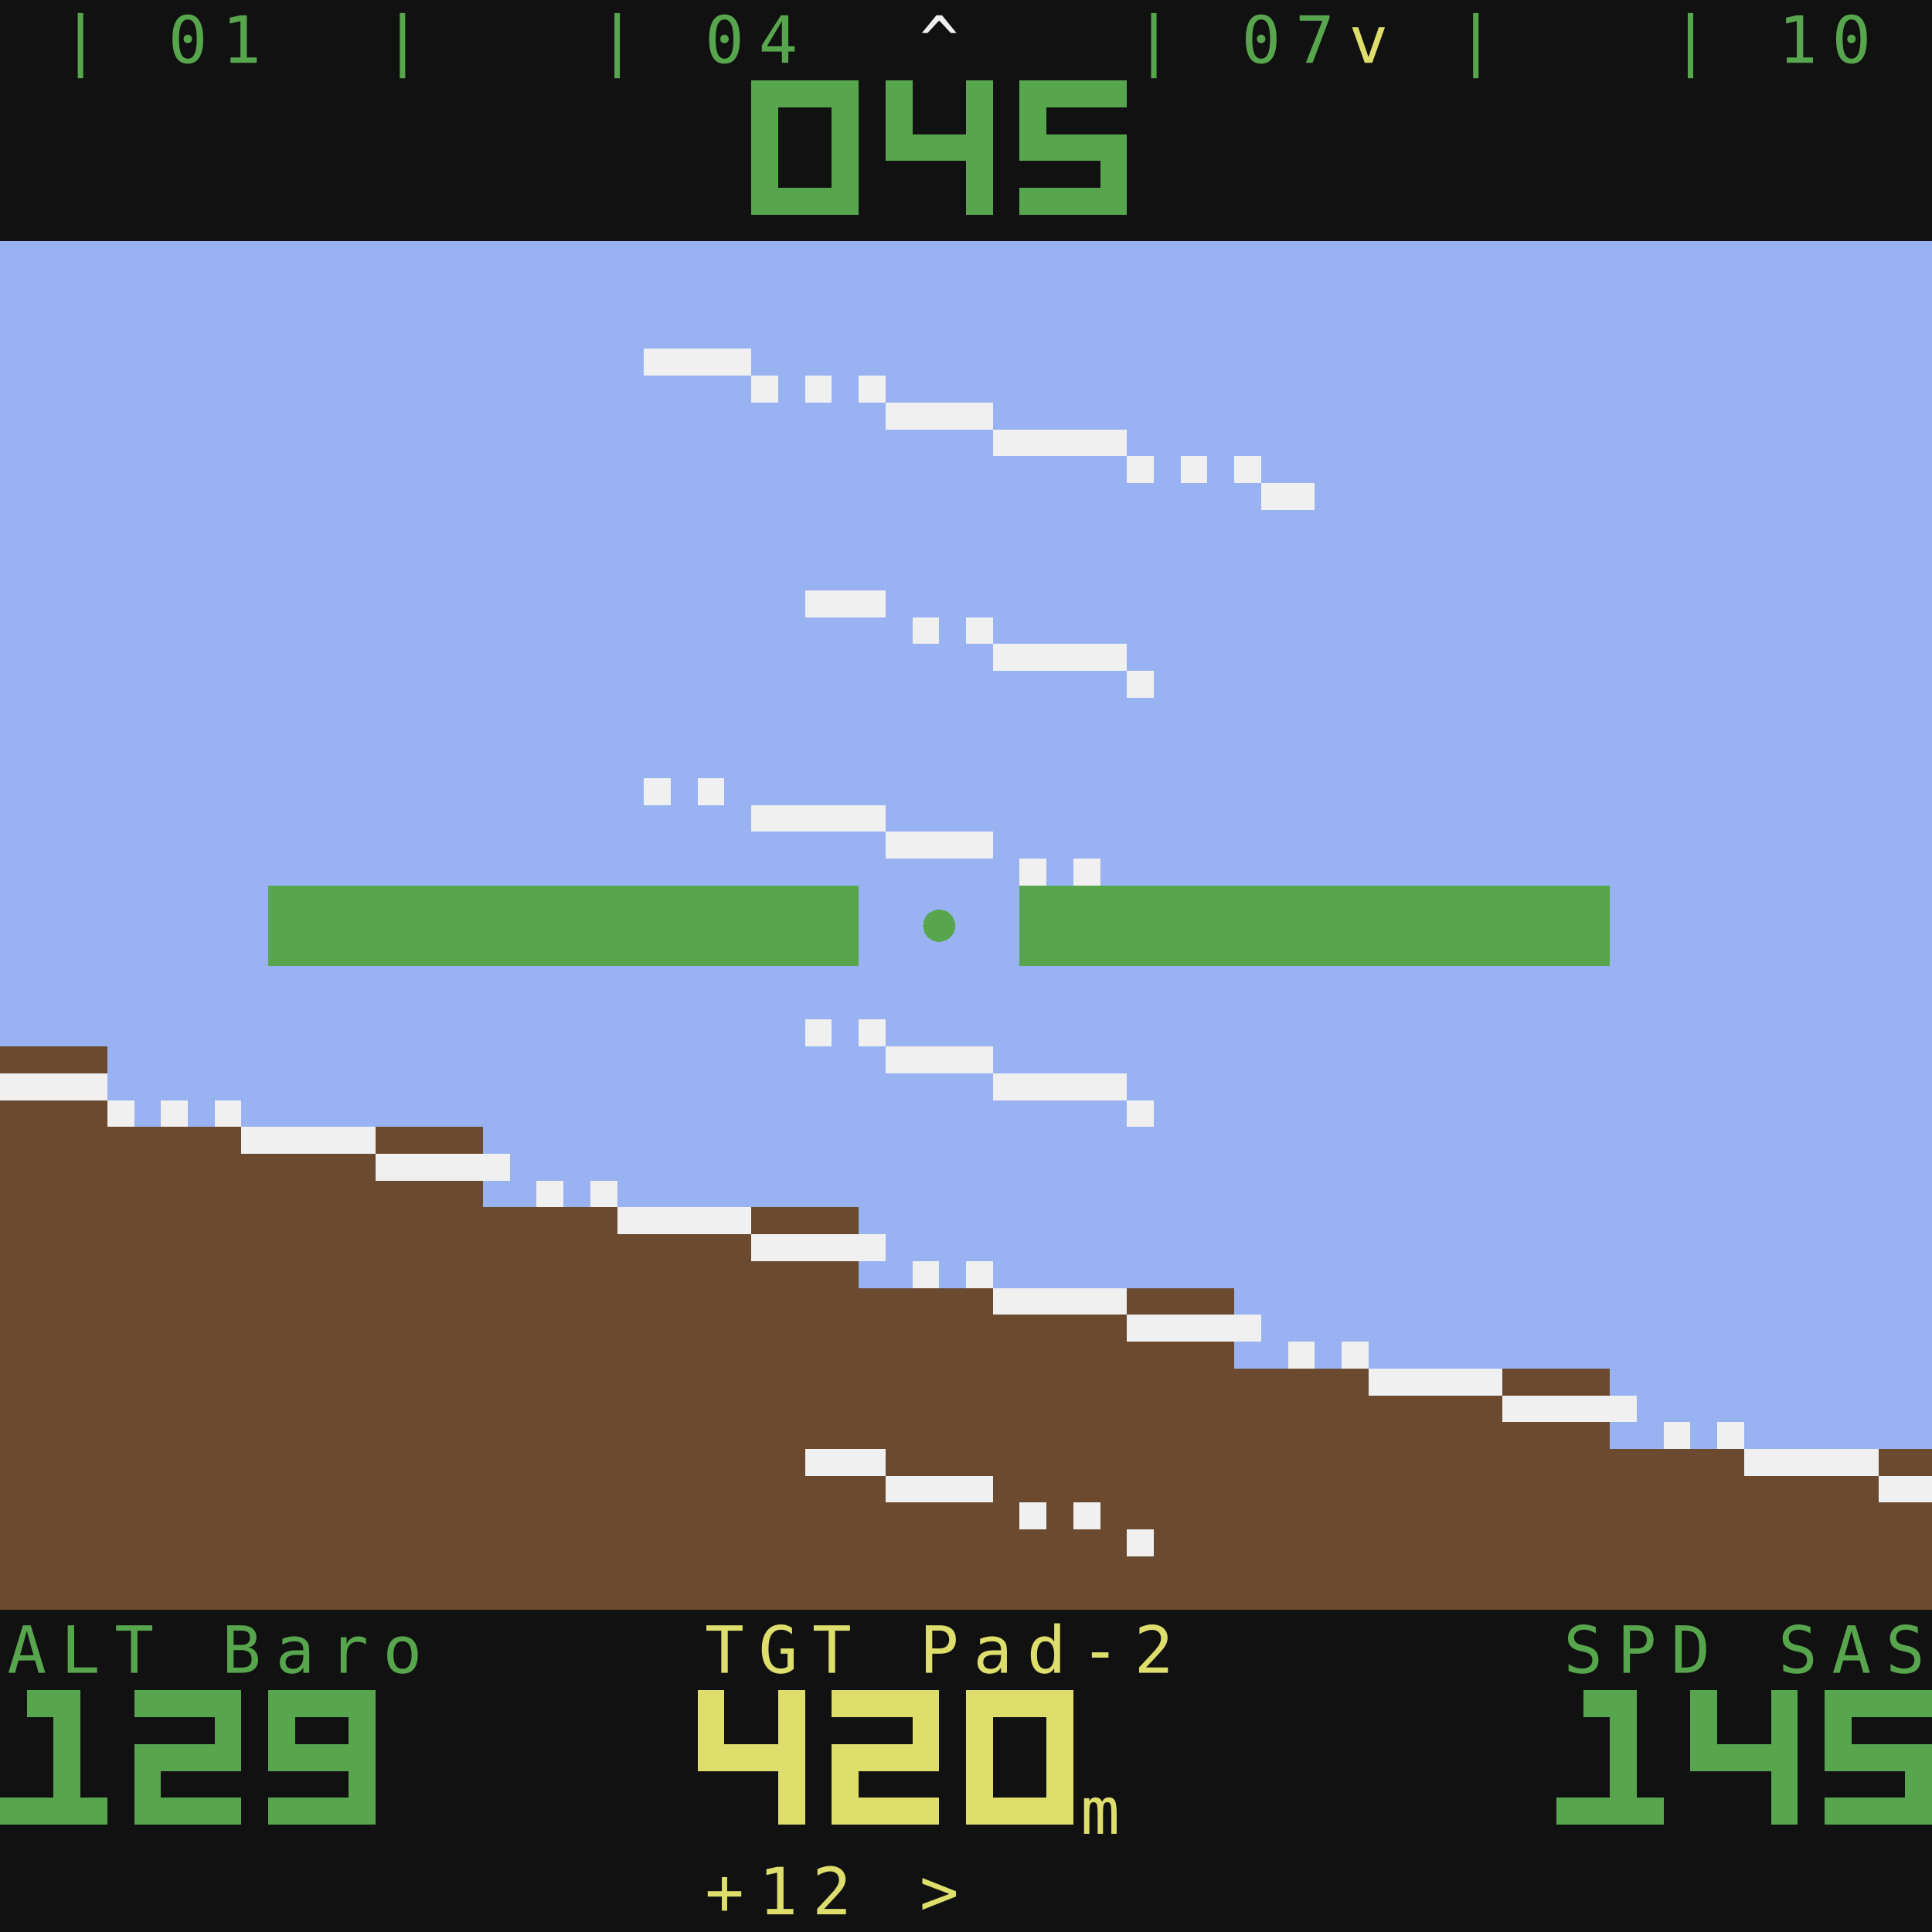
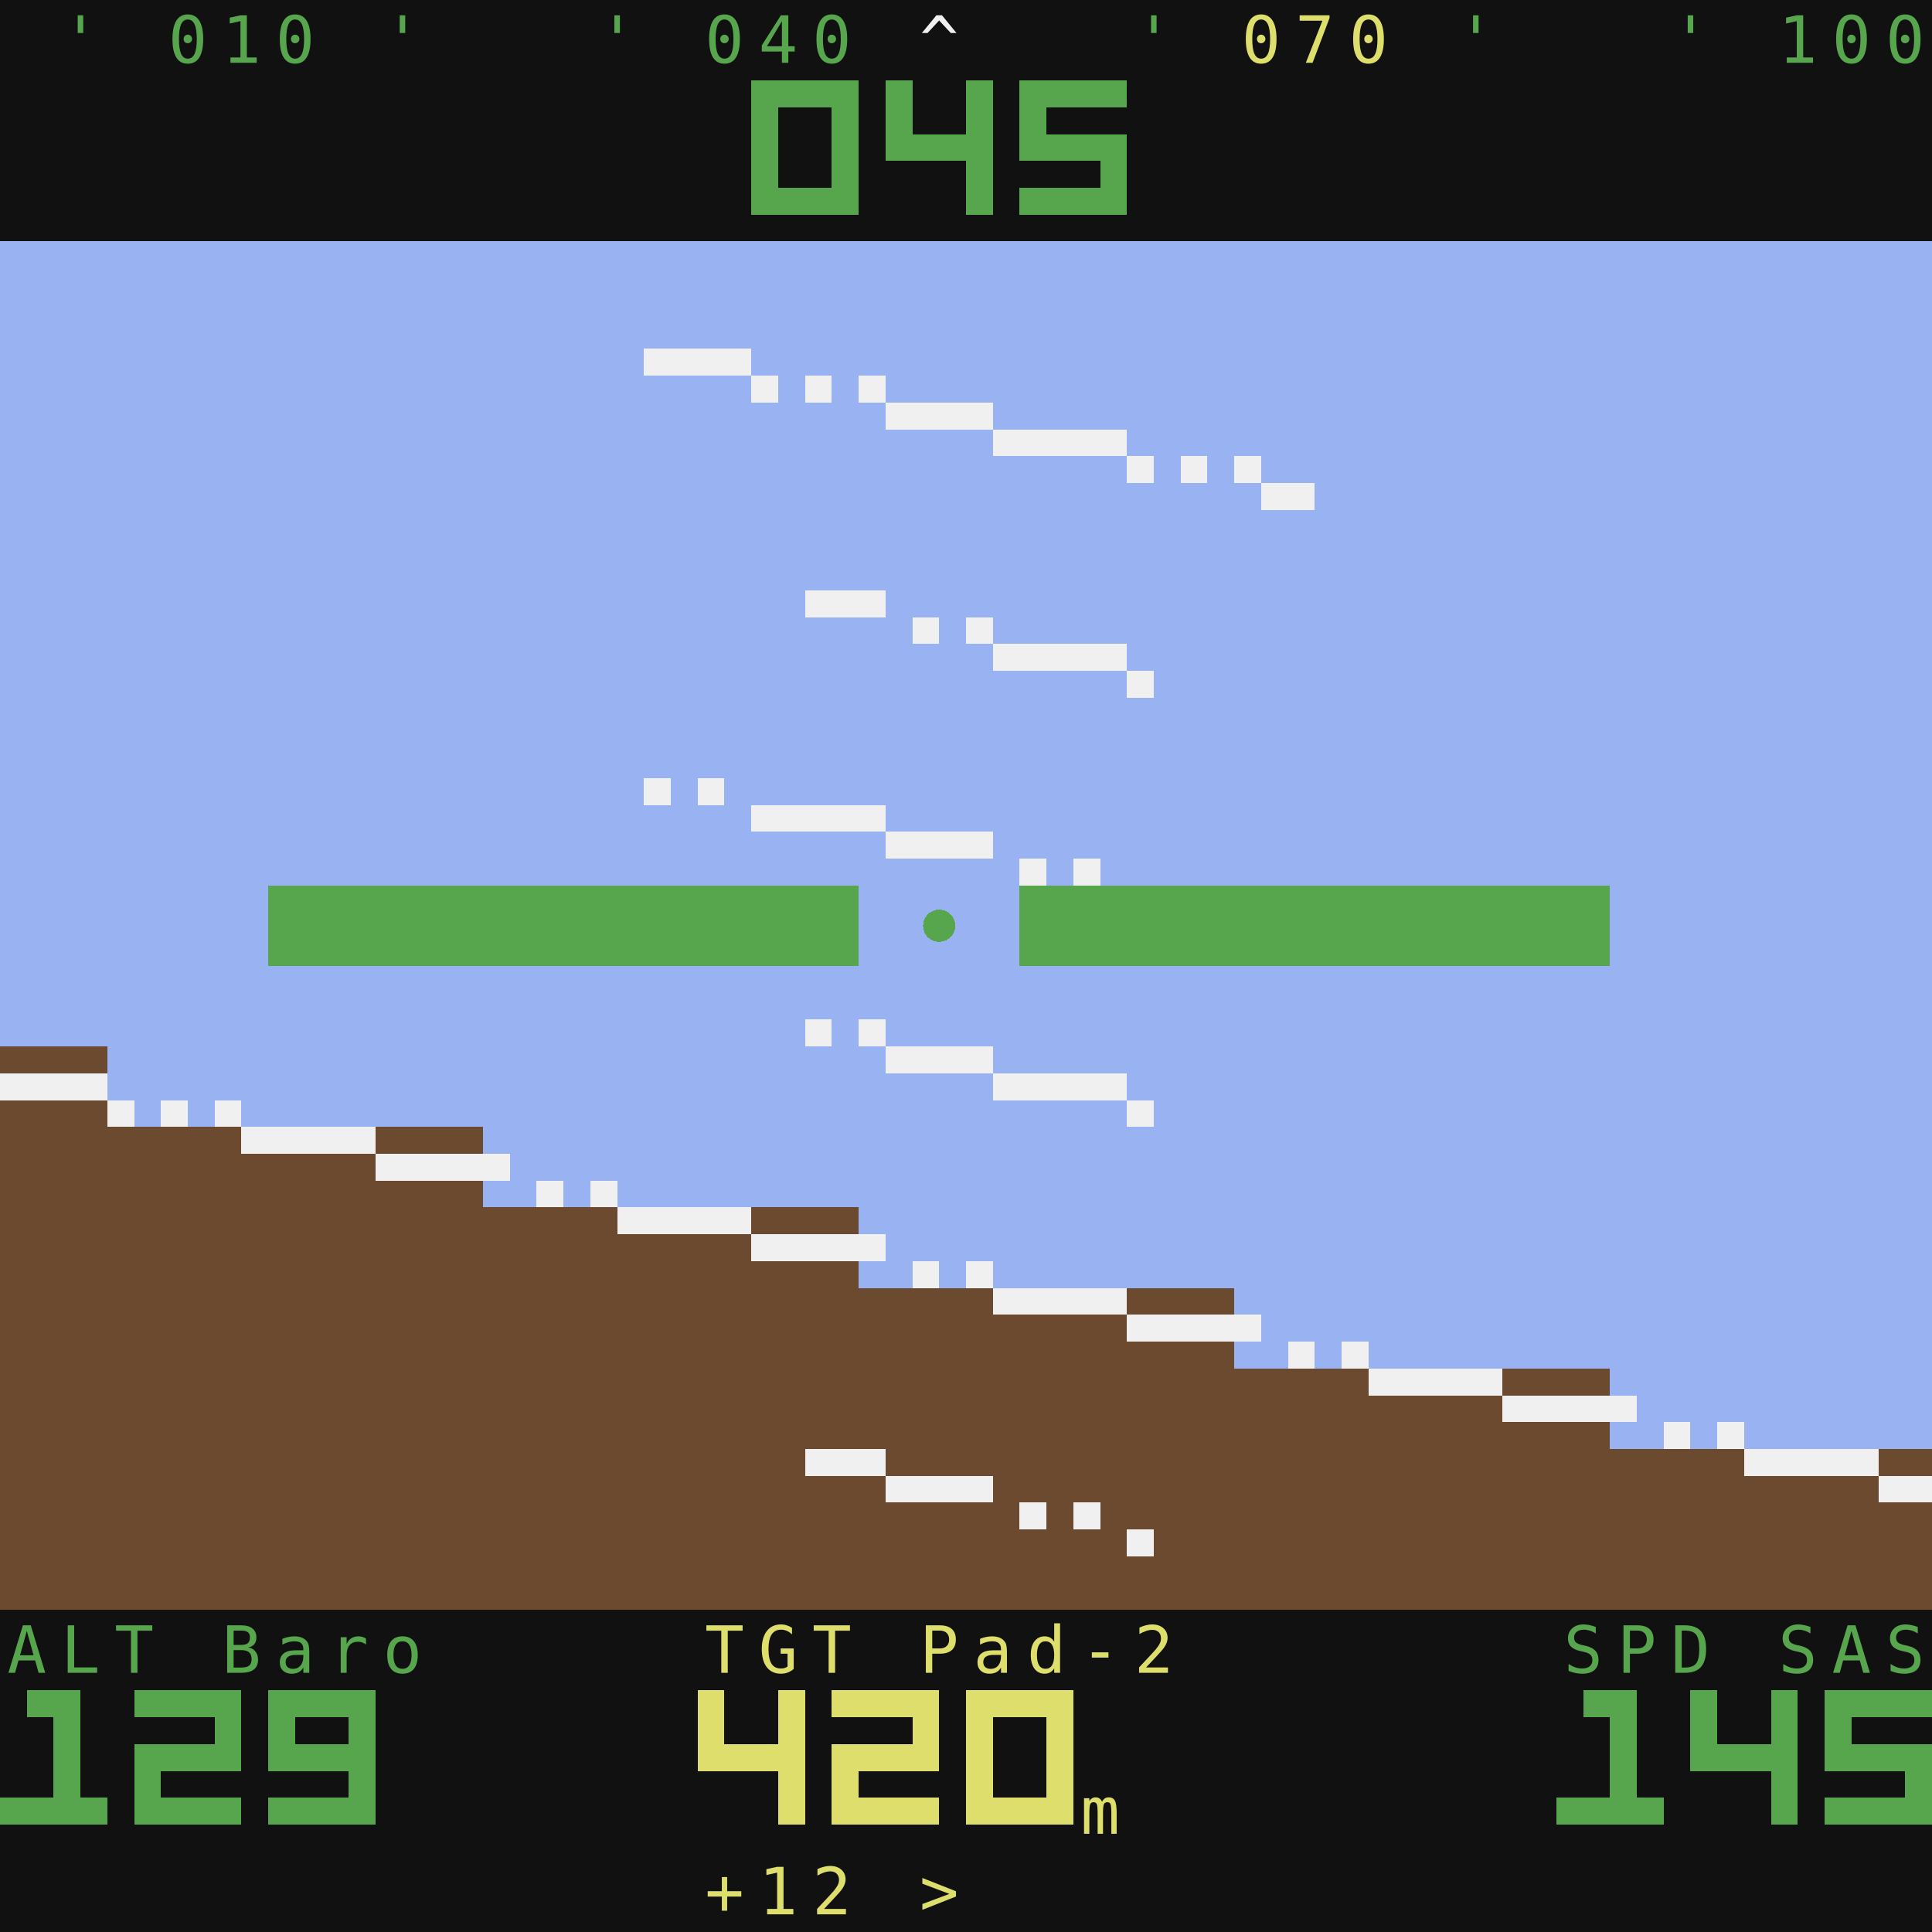
<svg xmlns="http://www.w3.org/2000/svg" width="504" height="504" viewBox="0 0 504 504" font-family="'DejaVu Sans Mono','Consolas',monospace" shape-rendering="crispEdges">
  <rect x="0" y="0" width="504" height="504" fill="#111111" />
  <rect x="0" y="0" width="504" height="21" fill="#111111" />
  <rect x="0" y="21" width="210" height="21" fill="#111111" />
  <rect x="210" y="21" width="42" height="21" fill="#57a64e" />
  <rect x="252" y="21" width="14" height="21" fill="#111111" />
  <rect x="266" y="21" width="28" height="21" fill="#57a64e" />
  <rect x="294" y="21" width="210" height="21" fill="#111111" />
  <rect x="0" y="42" width="504" height="21" fill="#111111" />
  <rect x="0" y="63" width="504" height="21" fill="#99b2f2" />
  <rect x="0" y="84" width="504" height="21" fill="#99b2f2" />
  <rect x="0" y="105" width="504" height="21" fill="#99b2f2" />
  <rect x="0" y="126" width="504" height="21" fill="#99b2f2" />
  <rect x="0" y="147" width="504" height="21" fill="#99b2f2" />
  <rect x="0" y="168" width="504" height="21" fill="#99b2f2" />
  <rect x="0" y="189" width="504" height="21" fill="#99b2f2" />
  <rect x="0" y="210" width="504" height="21" fill="#99b2f2" />
  <rect x="0" y="231" width="70" height="21" fill="#99b2f2" />
  <rect x="70" y="231" width="154" height="21" fill="#57a64e" />
  <rect x="224" y="231" width="42" height="21" fill="#99b2f2" />
  <rect x="266" y="231" width="154" height="21" fill="#57a64e" />
  <rect x="420" y="231" width="84" height="21" fill="#99b2f2" />
  <rect x="0" y="252" width="504" height="21" fill="#99b2f2" />
  <rect x="0" y="273" width="28" height="21" fill="#6b4a2f" />
  <rect x="28" y="273" width="476" height="21" fill="#99b2f2" />
  <rect x="0" y="294" width="126" height="21" fill="#6b4a2f" />
  <rect x="126" y="294" width="378" height="21" fill="#99b2f2" />
  <rect x="0" y="315" width="224" height="21" fill="#6b4a2f" />
  <rect x="224" y="315" width="280" height="21" fill="#99b2f2" />
  <rect x="0" y="336" width="322" height="21" fill="#6b4a2f" />
  <rect x="322" y="336" width="182" height="21" fill="#99b2f2" />
  <rect x="0" y="357" width="420" height="21" fill="#6b4a2f" />
  <rect x="420" y="357" width="84" height="21" fill="#99b2f2" />
  <rect x="0" y="378" width="504" height="21" fill="#6b4a2f" />
  <rect x="0" y="399" width="504" height="21" fill="#6b4a2f" />
  <rect x="0" y="420" width="504" height="21" fill="#111111" />
  <rect x="0" y="441" width="28" height="21" fill="#111111" />
  <rect x="28" y="441" width="28" height="21" fill="#57a64e" />
  <rect x="56" y="441" width="14" height="21" fill="#111111" />
  <rect x="70" y="441" width="28" height="21" fill="#57a64e" />
  <rect x="98" y="441" width="84" height="21" fill="#111111" />
  <rect x="182" y="441" width="56" height="21" fill="#dede6c" />
  <rect x="238" y="441" width="28" height="21" fill="#111111" />
  <rect x="266" y="441" width="14" height="21" fill="#dede6c" />
  <rect x="280" y="441" width="154" height="21" fill="#111111" />
  <rect x="434" y="441" width="28" height="21" fill="#57a64e" />
  <rect x="462" y="441" width="14" height="21" fill="#111111" />
  <rect x="476" y="441" width="28" height="21" fill="#57a64e" />
  <rect x="0" y="462" width="504" height="21" fill="#111111" />
  <rect x="0" y="483" width="504" height="21" fill="#111111" />
  <rect x="196" y="21" width="7" height="7" fill="#57a64e" />
  <rect x="203" y="21" width="7" height="7" fill="#57a64e" />
  <rect x="196" y="28" width="7" height="7" fill="#57a64e" />
  <rect x="196" y="35" width="7" height="7" fill="#57a64e" />
  <rect x="210" y="28" width="7" height="7" fill="#111111" />
  <rect x="210" y="35" width="7" height="7" fill="#111111" />
  <rect x="224" y="21" width="7" height="7" fill="#111111" />
  <rect x="224" y="28" width="7" height="7" fill="#111111" />
  <rect x="224" y="35" width="7" height="7" fill="#111111" />
  <rect x="238" y="21" width="7" height="7" fill="#111111" />
  <rect x="245" y="21" width="7" height="7" fill="#111111" />
  <rect x="238" y="28" width="7" height="7" fill="#111111" />
  <rect x="245" y="28" width="7" height="7" fill="#111111" />
  <rect x="252" y="21" width="7" height="7" fill="#57a64e" />
  <rect x="252" y="28" width="7" height="7" fill="#57a64e" />
  <rect x="252" y="35" width="7" height="7" fill="#57a64e" />
  <rect x="273" y="28" width="7" height="7" fill="#111111" />
  <rect x="280" y="28" width="7" height="7" fill="#111111" />
  <rect x="287" y="28" width="7" height="7" fill="#111111" />
  <rect x="196" y="42" width="7" height="7" fill="#57a64e" />
  <rect x="196" y="49" width="7" height="7" fill="#57a64e" />
  <rect x="203" y="49" width="7" height="7" fill="#57a64e" />
  <rect x="217" y="42" width="7" height="7" fill="#57a64e" />
  <rect x="210" y="49" width="7" height="7" fill="#57a64e" />
  <rect x="217" y="49" width="7" height="7" fill="#57a64e" />
  <rect x="252" y="42" width="7" height="7" fill="#57a64e" />
  <rect x="252" y="49" width="7" height="7" fill="#57a64e" />
  <rect x="266" y="49" width="7" height="7" fill="#57a64e" />
  <rect x="273" y="49" width="7" height="7" fill="#57a64e" />
  <rect x="287" y="42" width="7" height="7" fill="#57a64e" />
  <rect x="280" y="49" width="7" height="7" fill="#57a64e" />
  <rect x="287" y="49" width="7" height="7" fill="#57a64e" />
  <rect x="168" y="91" width="7" height="7" fill="#f0f0f0" />
  <rect x="175" y="91" width="7" height="7" fill="#f0f0f0" />
  <rect x="182" y="91" width="7" height="7" fill="#f0f0f0" />
  <rect x="189" y="91" width="7" height="7" fill="#f0f0f0" />
  <rect x="196" y="98" width="7" height="7" fill="#f0f0f0" />
  <rect x="210" y="98" width="7" height="7" fill="#f0f0f0" />
  <rect x="224" y="98" width="7" height="7" fill="#f0f0f0" />
  <rect x="231" y="105" width="7" height="7" fill="#f0f0f0" />
  <rect x="238" y="105" width="7" height="7" fill="#f0f0f0" />
  <rect x="245" y="105" width="7" height="7" fill="#f0f0f0" />
  <rect x="252" y="105" width="7" height="7" fill="#f0f0f0" />
  <rect x="259" y="112" width="7" height="7" fill="#f0f0f0" />
  <rect x="266" y="112" width="7" height="7" fill="#f0f0f0" />
  <rect x="273" y="112" width="7" height="7" fill="#f0f0f0" />
  <rect x="280" y="112" width="7" height="7" fill="#f0f0f0" />
  <rect x="287" y="112" width="7" height="7" fill="#f0f0f0" />
  <rect x="294" y="119" width="7" height="7" fill="#f0f0f0" />
  <rect x="308" y="119" width="7" height="7" fill="#f0f0f0" />
  <rect x="322" y="119" width="7" height="7" fill="#f0f0f0" />
  <rect x="329" y="126" width="7" height="7" fill="#f0f0f0" />
  <rect x="336" y="126" width="7" height="7" fill="#f0f0f0" />
  <rect x="210" y="154" width="7" height="7" fill="#f0f0f0" />
  <rect x="217" y="154" width="7" height="7" fill="#f0f0f0" />
  <rect x="224" y="154" width="7" height="7" fill="#f0f0f0" />
  <rect x="238" y="161" width="7" height="7" fill="#f0f0f0" />
  <rect x="252" y="161" width="7" height="7" fill="#f0f0f0" />
  <rect x="259" y="168" width="7" height="7" fill="#f0f0f0" />
  <rect x="266" y="168" width="7" height="7" fill="#f0f0f0" />
  <rect x="273" y="168" width="7" height="7" fill="#f0f0f0" />
  <rect x="280" y="168" width="7" height="7" fill="#f0f0f0" />
  <rect x="287" y="168" width="7" height="7" fill="#f0f0f0" />
  <rect x="294" y="175" width="7" height="7" fill="#f0f0f0" />
  <rect x="168" y="203" width="7" height="7" fill="#f0f0f0" />
  <rect x="182" y="203" width="7" height="7" fill="#f0f0f0" />
  <rect x="196" y="210" width="7" height="7" fill="#f0f0f0" />
  <rect x="203" y="210" width="7" height="7" fill="#f0f0f0" />
  <rect x="210" y="210" width="7" height="7" fill="#f0f0f0" />
  <rect x="217" y="210" width="7" height="7" fill="#f0f0f0" />
  <rect x="224" y="210" width="7" height="7" fill="#f0f0f0" />
  <rect x="231" y="217" width="7" height="7" fill="#f0f0f0" />
  <rect x="238" y="217" width="7" height="7" fill="#f0f0f0" />
  <rect x="245" y="217" width="7" height="7" fill="#f0f0f0" />
  <rect x="252" y="217" width="7" height="7" fill="#f0f0f0" />
  <rect x="266" y="224" width="7" height="7" fill="#f0f0f0" />
  <rect x="280" y="224" width="7" height="7" fill="#f0f0f0" />
  <circle cx="245" cy="241.5" r="4.2" fill="#57a64e" />
  <rect x="210" y="266" width="7" height="7" fill="#f0f0f0" />
  <rect x="224" y="266" width="7" height="7" fill="#f0f0f0" />
  <rect x="0" y="280" width="7" height="7" fill="#f0f0f0" />
  <rect x="7" y="280" width="7" height="7" fill="#f0f0f0" />
  <rect x="14" y="280" width="7" height="7" fill="#f0f0f0" />
  <rect x="21" y="280" width="7" height="7" fill="#f0f0f0" />
  <rect x="28" y="287" width="7" height="7" fill="#f0f0f0" />
  <rect x="42" y="287" width="7" height="7" fill="#f0f0f0" />
  <rect x="56" y="287" width="7" height="7" fill="#f0f0f0" />
  <rect x="231" y="273" width="7" height="7" fill="#f0f0f0" />
  <rect x="238" y="273" width="7" height="7" fill="#f0f0f0" />
  <rect x="245" y="273" width="7" height="7" fill="#f0f0f0" />
  <rect x="252" y="273" width="7" height="7" fill="#f0f0f0" />
  <rect x="259" y="280" width="7" height="7" fill="#f0f0f0" />
  <rect x="266" y="280" width="7" height="7" fill="#f0f0f0" />
  <rect x="273" y="280" width="7" height="7" fill="#f0f0f0" />
  <rect x="280" y="280" width="7" height="7" fill="#f0f0f0" />
  <rect x="287" y="280" width="7" height="7" fill="#f0f0f0" />
  <rect x="294" y="287" width="7" height="7" fill="#f0f0f0" />
  <rect x="63" y="294" width="7" height="7" fill="#f0f0f0" />
  <rect x="70" y="294" width="7" height="7" fill="#f0f0f0" />
  <rect x="77" y="294" width="7" height="7" fill="#f0f0f0" />
  <rect x="84" y="294" width="7" height="7" fill="#f0f0f0" />
  <rect x="91" y="294" width="7" height="7" fill="#f0f0f0" />
  <rect x="98" y="301" width="7" height="7" fill="#f0f0f0" />
  <rect x="105" y="301" width="7" height="7" fill="#f0f0f0" />
  <rect x="112" y="301" width="7" height="7" fill="#f0f0f0" />
  <rect x="119" y="301" width="7" height="7" fill="#f0f0f0" />
  <rect x="126" y="301" width="7" height="7" fill="#f0f0f0" />
  <rect x="140" y="308" width="7" height="7" fill="#f0f0f0" />
  <rect x="154" y="308" width="7" height="7" fill="#f0f0f0" />
  <rect x="161" y="315" width="7" height="7" fill="#f0f0f0" />
  <rect x="168" y="315" width="7" height="7" fill="#f0f0f0" />
  <rect x="175" y="315" width="7" height="7" fill="#f0f0f0" />
  <rect x="182" y="315" width="7" height="7" fill="#f0f0f0" />
  <rect x="189" y="315" width="7" height="7" fill="#f0f0f0" />
  <rect x="196" y="322" width="7" height="7" fill="#f0f0f0" />
  <rect x="203" y="322" width="7" height="7" fill="#f0f0f0" />
  <rect x="210" y="322" width="7" height="7" fill="#f0f0f0" />
  <rect x="217" y="322" width="7" height="7" fill="#f0f0f0" />
  <rect x="224" y="322" width="7" height="7" fill="#f0f0f0" />
  <rect x="238" y="329" width="7" height="7" fill="#f0f0f0" />
  <rect x="252" y="329" width="7" height="7" fill="#f0f0f0" />
  <rect x="259" y="336" width="7" height="7" fill="#f0f0f0" />
  <rect x="266" y="336" width="7" height="7" fill="#f0f0f0" />
  <rect x="273" y="336" width="7" height="7" fill="#f0f0f0" />
  <rect x="280" y="336" width="7" height="7" fill="#f0f0f0" />
  <rect x="287" y="336" width="7" height="7" fill="#f0f0f0" />
  <rect x="294" y="343" width="7" height="7" fill="#f0f0f0" />
  <rect x="301" y="343" width="7" height="7" fill="#f0f0f0" />
  <rect x="308" y="343" width="7" height="7" fill="#f0f0f0" />
  <rect x="315" y="343" width="7" height="7" fill="#f0f0f0" />
  <rect x="322" y="343" width="7" height="7" fill="#f0f0f0" />
  <rect x="336" y="350" width="7" height="7" fill="#f0f0f0" />
  <rect x="350" y="350" width="7" height="7" fill="#f0f0f0" />
  <rect x="357" y="357" width="7" height="7" fill="#f0f0f0" />
  <rect x="364" y="357" width="7" height="7" fill="#f0f0f0" />
  <rect x="371" y="357" width="7" height="7" fill="#f0f0f0" />
  <rect x="378" y="357" width="7" height="7" fill="#f0f0f0" />
  <rect x="385" y="357" width="7" height="7" fill="#f0f0f0" />
  <rect x="392" y="364" width="7" height="7" fill="#f0f0f0" />
  <rect x="399" y="364" width="7" height="7" fill="#f0f0f0" />
  <rect x="406" y="364" width="7" height="7" fill="#f0f0f0" />
  <rect x="413" y="364" width="7" height="7" fill="#f0f0f0" />
  <rect x="420" y="364" width="7" height="7" fill="#f0f0f0" />
  <rect x="434" y="371" width="7" height="7" fill="#f0f0f0" />
  <rect x="448" y="371" width="7" height="7" fill="#f0f0f0" />
  <rect x="210" y="378" width="7" height="7" fill="#f0f0f0" />
  <rect x="217" y="378" width="7" height="7" fill="#f0f0f0" />
  <rect x="224" y="378" width="7" height="7" fill="#f0f0f0" />
  <rect x="231" y="385" width="7" height="7" fill="#f0f0f0" />
  <rect x="238" y="385" width="7" height="7" fill="#f0f0f0" />
  <rect x="245" y="385" width="7" height="7" fill="#f0f0f0" />
  <rect x="252" y="385" width="7" height="7" fill="#f0f0f0" />
  <rect x="266" y="392" width="7" height="7" fill="#f0f0f0" />
  <rect x="280" y="392" width="7" height="7" fill="#f0f0f0" />
  <rect x="455" y="378" width="7" height="7" fill="#f0f0f0" />
  <rect x="462" y="378" width="7" height="7" fill="#f0f0f0" />
  <rect x="469" y="378" width="7" height="7" fill="#f0f0f0" />
  <rect x="476" y="378" width="7" height="7" fill="#f0f0f0" />
  <rect x="483" y="378" width="7" height="7" fill="#f0f0f0" />
  <rect x="490" y="385" width="7" height="7" fill="#f0f0f0" />
  <rect x="497" y="385" width="7" height="7" fill="#f0f0f0" />
  <rect x="294" y="399" width="7" height="7" fill="#f0f0f0" />
  <rect x="7" y="441" width="7" height="7" fill="#57a64e" />
  <rect x="14" y="441" width="7" height="7" fill="#57a64e" />
  <rect x="14" y="448" width="7" height="7" fill="#57a64e" />
  <rect x="14" y="455" width="7" height="7" fill="#57a64e" />
  <rect x="28" y="441" width="7" height="7" fill="#111111" />
  <rect x="28" y="448" width="7" height="7" fill="#111111" />
  <rect x="35" y="448" width="7" height="7" fill="#111111" />
  <rect x="28" y="455" width="7" height="7" fill="#111111" />
  <rect x="42" y="448" width="7" height="7" fill="#111111" />
  <rect x="49" y="448" width="7" height="7" fill="#111111" />
  <rect x="56" y="441" width="7" height="7" fill="#57a64e" />
  <rect x="56" y="448" width="7" height="7" fill="#57a64e" />
  <rect x="56" y="455" width="7" height="7" fill="#57a64e" />
  <rect x="77" y="448" width="7" height="7" fill="#111111" />
  <rect x="84" y="448" width="7" height="7" fill="#111111" />
  <rect x="189" y="441" width="7" height="7" fill="#111111" />
  <rect x="189" y="448" width="7" height="7" fill="#111111" />
  <rect x="196" y="441" width="7" height="7" fill="#111111" />
  <rect x="196" y="448" width="7" height="7" fill="#111111" />
  <rect x="210" y="441" width="7" height="7" fill="#111111" />
  <rect x="210" y="448" width="7" height="7" fill="#111111" />
  <rect x="217" y="448" width="7" height="7" fill="#111111" />
  <rect x="210" y="455" width="7" height="7" fill="#111111" />
  <rect x="224" y="448" width="7" height="7" fill="#111111" />
  <rect x="231" y="448" width="7" height="7" fill="#111111" />
  <rect x="238" y="441" width="7" height="7" fill="#dede6c" />
  <rect x="238" y="448" width="7" height="7" fill="#dede6c" />
  <rect x="238" y="455" width="7" height="7" fill="#dede6c" />
  <rect x="252" y="441" width="7" height="7" fill="#dede6c" />
  <rect x="259" y="441" width="7" height="7" fill="#dede6c" />
  <rect x="252" y="448" width="7" height="7" fill="#dede6c" />
  <rect x="252" y="455" width="7" height="7" fill="#dede6c" />
  <rect x="266" y="448" width="7" height="7" fill="#111111" />
  <rect x="266" y="455" width="7" height="7" fill="#111111" />
  <rect x="413" y="441" width="7" height="7" fill="#57a64e" />
  <rect x="420" y="441" width="7" height="7" fill="#57a64e" />
  <rect x="420" y="448" width="7" height="7" fill="#57a64e" />
  <rect x="420" y="455" width="7" height="7" fill="#57a64e" />
  <rect x="434" y="441" width="7" height="7" fill="#111111" />
  <rect x="434" y="448" width="7" height="7" fill="#111111" />
  <rect x="434" y="455" width="7" height="7" fill="#111111" />
  <rect x="448" y="441" width="7" height="7" fill="#111111" />
  <rect x="455" y="441" width="7" height="7" fill="#111111" />
  <rect x="448" y="448" width="7" height="7" fill="#111111" />
  <rect x="455" y="448" width="7" height="7" fill="#111111" />
  <rect x="462" y="441" width="7" height="7" fill="#57a64e" />
  <rect x="462" y="448" width="7" height="7" fill="#57a64e" />
  <rect x="462" y="455" width="7" height="7" fill="#57a64e" />
  <rect x="483" y="448" width="7" height="7" fill="#111111" />
  <rect x="490" y="448" width="7" height="7" fill="#111111" />
  <rect x="497" y="448" width="7" height="7" fill="#111111" />
  <rect x="0" y="469" width="7" height="7" fill="#57a64e" />
  <rect x="7" y="469" width="7" height="7" fill="#57a64e" />
  <rect x="14" y="462" width="7" height="7" fill="#57a64e" />
  <rect x="14" y="469" width="7" height="7" fill="#57a64e" />
  <rect x="21" y="469" width="7" height="7" fill="#57a64e" />
  <rect x="35" y="462" width="7" height="7" fill="#57a64e" />
  <rect x="35" y="469" width="7" height="7" fill="#57a64e" />
  <rect x="42" y="469" width="7" height="7" fill="#57a64e" />
  <rect x="49" y="469" width="7" height="7" fill="#57a64e" />
  <rect x="56" y="469" width="7" height="7" fill="#57a64e" />
  <rect x="70" y="469" width="7" height="7" fill="#57a64e" />
  <rect x="77" y="469" width="7" height="7" fill="#57a64e" />
  <rect x="91" y="462" width="7" height="7" fill="#57a64e" />
  <rect x="84" y="469" width="7" height="7" fill="#57a64e" />
  <rect x="91" y="469" width="7" height="7" fill="#57a64e" />
  <rect x="203" y="462" width="7" height="7" fill="#dede6c" />
  <rect x="203" y="469" width="7" height="7" fill="#dede6c" />
  <rect x="217" y="462" width="7" height="7" fill="#dede6c" />
  <rect x="217" y="469" width="7" height="7" fill="#dede6c" />
  <rect x="224" y="469" width="7" height="7" fill="#dede6c" />
  <rect x="231" y="469" width="7" height="7" fill="#dede6c" />
  <rect x="238" y="469" width="7" height="7" fill="#dede6c" />
  <rect x="252" y="462" width="7" height="7" fill="#dede6c" />
  <rect x="252" y="469" width="7" height="7" fill="#dede6c" />
  <rect x="259" y="469" width="7" height="7" fill="#dede6c" />
  <rect x="273" y="462" width="7" height="7" fill="#dede6c" />
  <rect x="266" y="469" width="7" height="7" fill="#dede6c" />
  <rect x="273" y="469" width="7" height="7" fill="#dede6c" />
  <rect x="406" y="469" width="7" height="7" fill="#57a64e" />
  <rect x="413" y="469" width="7" height="7" fill="#57a64e" />
  <rect x="420" y="462" width="7" height="7" fill="#57a64e" />
  <rect x="420" y="469" width="7" height="7" fill="#57a64e" />
  <rect x="427" y="469" width="7" height="7" fill="#57a64e" />
  <rect x="462" y="462" width="7" height="7" fill="#57a64e" />
  <rect x="462" y="469" width="7" height="7" fill="#57a64e" />
  <rect x="476" y="469" width="7" height="7" fill="#57a64e" />
  <rect x="483" y="469" width="7" height="7" fill="#57a64e" />
  <rect x="497" y="462" width="7" height="7" fill="#57a64e" />
  <rect x="490" y="469" width="7" height="7" fill="#57a64e" />
  <rect x="497" y="469" width="7" height="7" fill="#57a64e" />
-   <text x="21" y="10.5" fill="#57a64e" font-size="17" text-anchor="middle" dominant-baseline="central">|</text>
+   <text x="21" y="10.5" fill="#57a64e" font-size="17" text-anchor="middle" dominant-baseline="central">'</text>
  <text x="49" y="10.5" fill="#57a64e" font-size="17" text-anchor="middle" dominant-baseline="central">0</text>
  <text x="63" y="10.5" fill="#57a64e" font-size="17" text-anchor="middle" dominant-baseline="central">1</text>
-   <text x="105" y="10.5" fill="#57a64e" font-size="17" text-anchor="middle" dominant-baseline="central">|</text>
-   <text x="161" y="10.5" fill="#57a64e" font-size="17" text-anchor="middle" dominant-baseline="central">|</text>
+   <text x="77" y="10.5" fill="#57a64e" font-size="17" text-anchor="middle" dominant-baseline="central">0</text>
+   <text x="105" y="10.5" fill="#57a64e" font-size="17" text-anchor="middle" dominant-baseline="central">'</text>
+   <text x="161" y="10.5" fill="#57a64e" font-size="17" text-anchor="middle" dominant-baseline="central">'</text>
  <text x="189" y="10.5" fill="#57a64e" font-size="17" text-anchor="middle" dominant-baseline="central">0</text>
  <text x="203" y="10.5" fill="#57a64e" font-size="17" text-anchor="middle" dominant-baseline="central">4</text>
+   <text x="217" y="10.5" fill="#57a64e" font-size="17" text-anchor="middle" dominant-baseline="central">0</text>
  <text x="245" y="10.5" fill="#f0f0f0" font-size="17" text-anchor="middle" dominant-baseline="central">^</text>
-   <text x="301" y="10.5" fill="#57a64e" font-size="17" text-anchor="middle" dominant-baseline="central">|</text>
-   <text x="329" y="10.5" fill="#57a64e" font-size="17" text-anchor="middle" dominant-baseline="central">0</text>
-   <text x="343" y="10.5" fill="#57a64e" font-size="17" text-anchor="middle" dominant-baseline="central">7</text>
-   <text x="357" y="10.5" fill="#dede6c" font-size="17" text-anchor="middle" dominant-baseline="central">v</text>
-   <text x="385" y="10.5" fill="#57a64e" font-size="17" text-anchor="middle" dominant-baseline="central">|</text>
-   <text x="441" y="10.5" fill="#57a64e" font-size="17" text-anchor="middle" dominant-baseline="central">|</text>
+   <text x="301" y="10.5" fill="#57a64e" font-size="17" text-anchor="middle" dominant-baseline="central">'</text>
+   <text x="329" y="10.5" fill="#dede6c" font-size="17" text-anchor="middle" dominant-baseline="central">0</text>
+   <text x="343" y="10.5" fill="#dede6c" font-size="17" text-anchor="middle" dominant-baseline="central">7</text>
+   <text x="357" y="10.5" fill="#dede6c" font-size="17" text-anchor="middle" dominant-baseline="central">0</text>
+   <text x="385" y="10.5" fill="#57a64e" font-size="17" text-anchor="middle" dominant-baseline="central">'</text>
+   <text x="441" y="10.5" fill="#57a64e" font-size="17" text-anchor="middle" dominant-baseline="central">'</text>
  <text x="469" y="10.5" fill="#57a64e" font-size="17" text-anchor="middle" dominant-baseline="central">1</text>
  <text x="483" y="10.5" fill="#57a64e" font-size="17" text-anchor="middle" dominant-baseline="central">0</text>
+   <text x="497" y="10.5" fill="#57a64e" font-size="17" text-anchor="middle" dominant-baseline="central">0</text>
  <text x="7" y="430.5" fill="#57a64e" font-size="17" text-anchor="middle" dominant-baseline="central">A</text>
  <text x="21" y="430.5" fill="#57a64e" font-size="17" text-anchor="middle" dominant-baseline="central">L</text>
  <text x="35" y="430.5" fill="#57a64e" font-size="17" text-anchor="middle" dominant-baseline="central">T</text>
  <text x="63" y="430.5" fill="#57a64e" font-size="17" text-anchor="middle" dominant-baseline="central">B</text>
  <text x="77" y="430.5" fill="#57a64e" font-size="17" text-anchor="middle" dominant-baseline="central">a</text>
  <text x="91" y="430.5" fill="#57a64e" font-size="17" text-anchor="middle" dominant-baseline="central">r</text>
  <text x="105" y="430.5" fill="#57a64e" font-size="17" text-anchor="middle" dominant-baseline="central">o</text>
  <text x="189" y="430.5" fill="#dede6c" font-size="17" text-anchor="middle" dominant-baseline="central">T</text>
  <text x="203" y="430.5" fill="#dede6c" font-size="17" text-anchor="middle" dominant-baseline="central">G</text>
  <text x="217" y="430.5" fill="#dede6c" font-size="17" text-anchor="middle" dominant-baseline="central">T</text>
  <text x="245" y="430.5" fill="#dede6c" font-size="17" text-anchor="middle" dominant-baseline="central">P</text>
  <text x="259" y="430.5" fill="#dede6c" font-size="17" text-anchor="middle" dominant-baseline="central">a</text>
  <text x="273" y="430.5" fill="#dede6c" font-size="17" text-anchor="middle" dominant-baseline="central">d</text>
  <text x="287" y="430.5" fill="#dede6c" font-size="17" text-anchor="middle" dominant-baseline="central">-</text>
  <text x="301" y="430.5" fill="#dede6c" font-size="17" text-anchor="middle" dominant-baseline="central">2</text>
  <text x="413" y="430.5" fill="#57a64e" font-size="17" text-anchor="middle" dominant-baseline="central">S</text>
  <text x="427" y="430.5" fill="#57a64e" font-size="17" text-anchor="middle" dominant-baseline="central">P</text>
  <text x="441" y="430.5" fill="#57a64e" font-size="17" text-anchor="middle" dominant-baseline="central">D</text>
  <text x="469" y="430.5" fill="#57a64e" font-size="17" text-anchor="middle" dominant-baseline="central">S</text>
  <text x="483" y="430.5" fill="#57a64e" font-size="17" text-anchor="middle" dominant-baseline="central">A</text>
  <text x="497" y="430.5" fill="#57a64e" font-size="17" text-anchor="middle" dominant-baseline="central">S</text>
  <text x="287" y="472.5" fill="#dede6c" font-size="17" text-anchor="middle" dominant-baseline="central">m</text>
  <text x="189" y="493.5" fill="#dede6c" font-size="17" text-anchor="middle" dominant-baseline="central">+</text>
  <text x="203" y="493.5" fill="#dede6c" font-size="17" text-anchor="middle" dominant-baseline="central">1</text>
  <text x="217" y="493.5" fill="#dede6c" font-size="17" text-anchor="middle" dominant-baseline="central">2</text>
  <text x="245" y="493.5" fill="#dede6c" font-size="17" text-anchor="middle" dominant-baseline="central">&gt;</text>
</svg>
